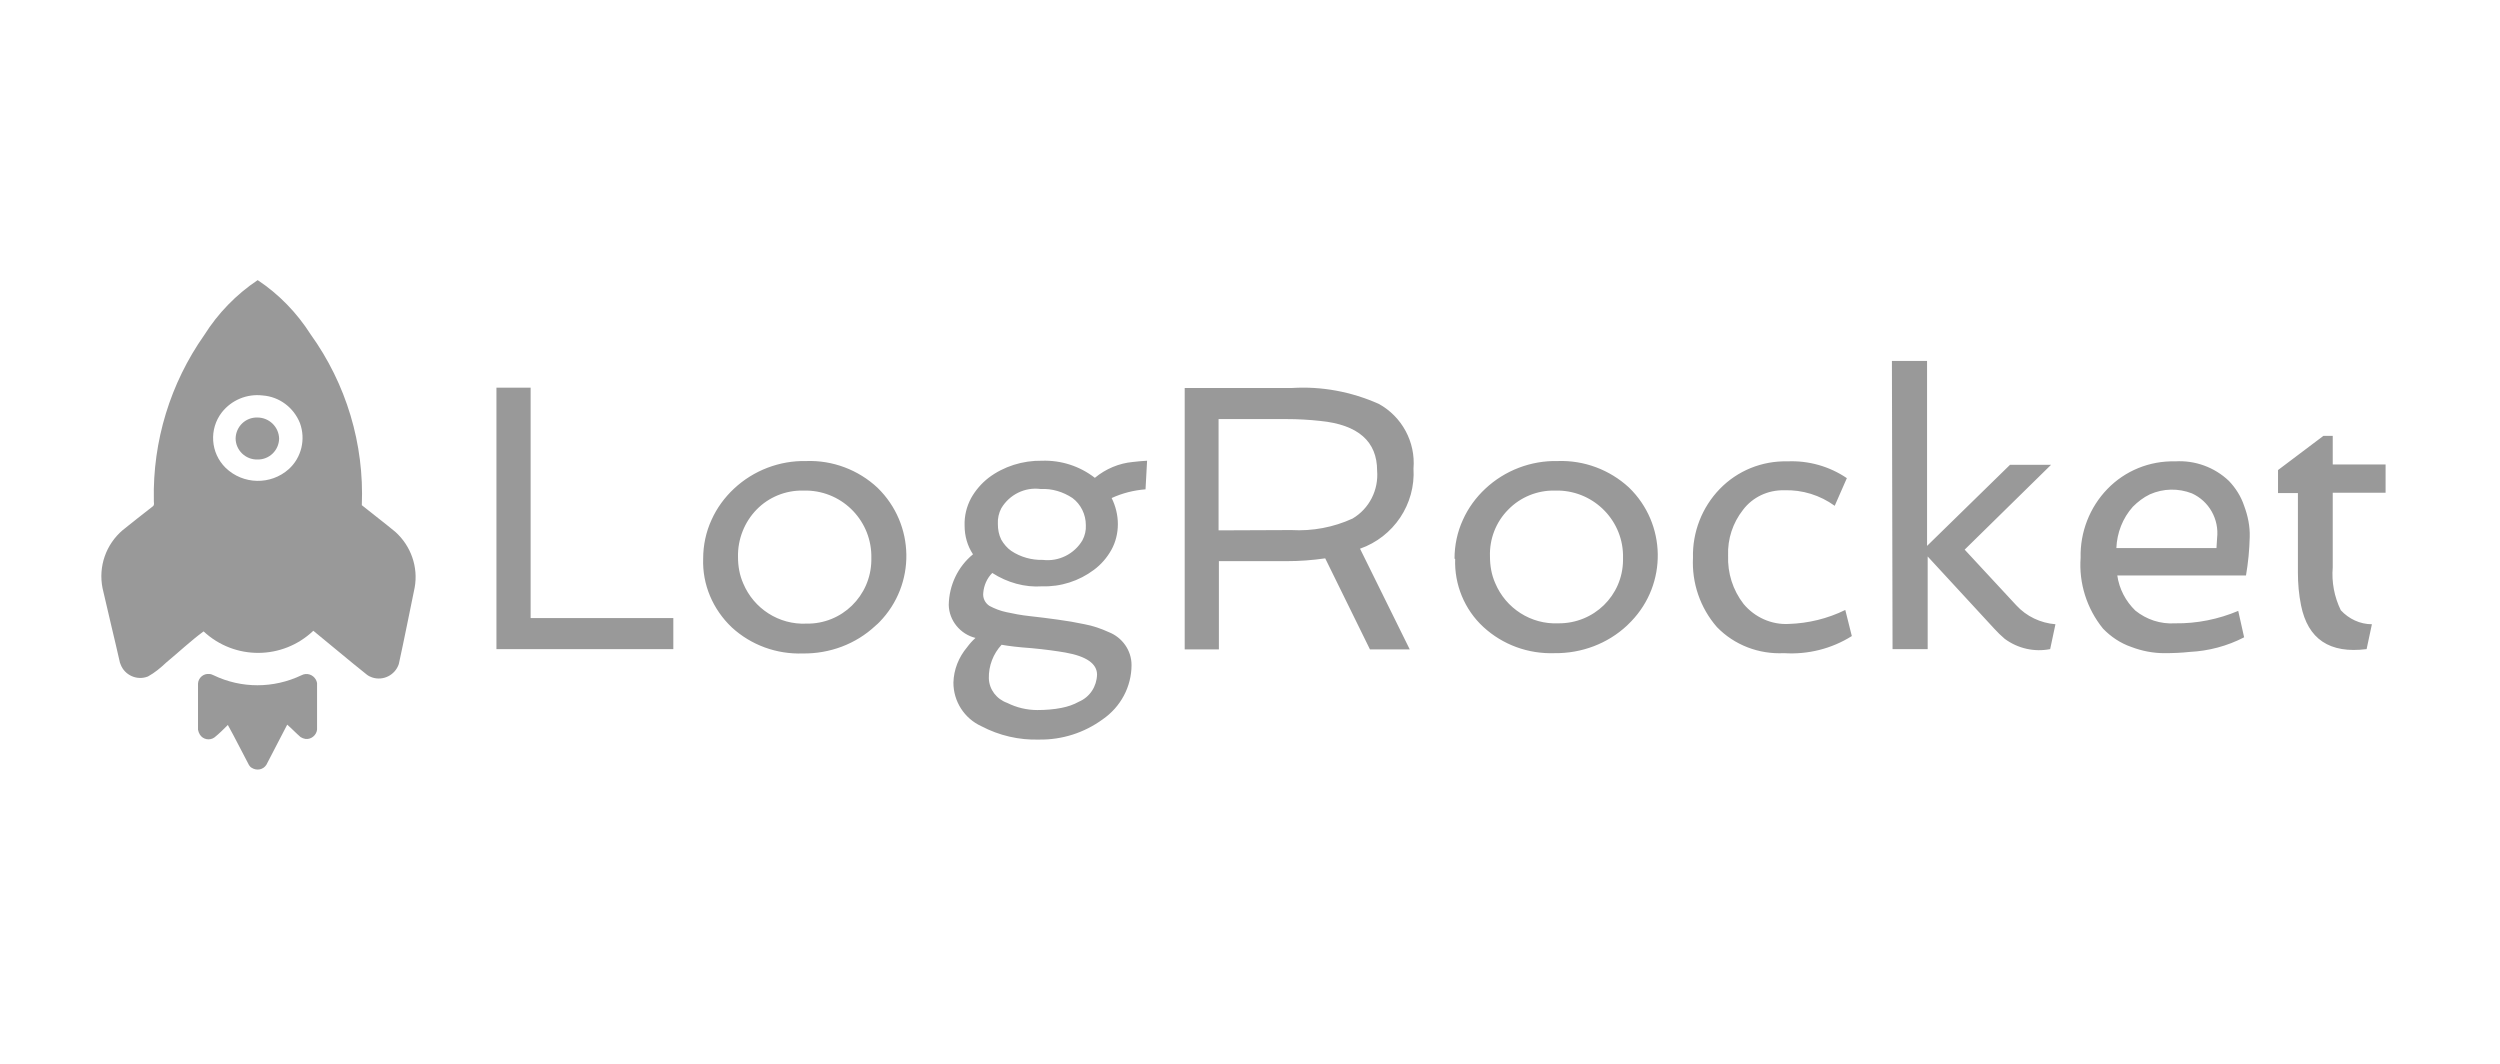
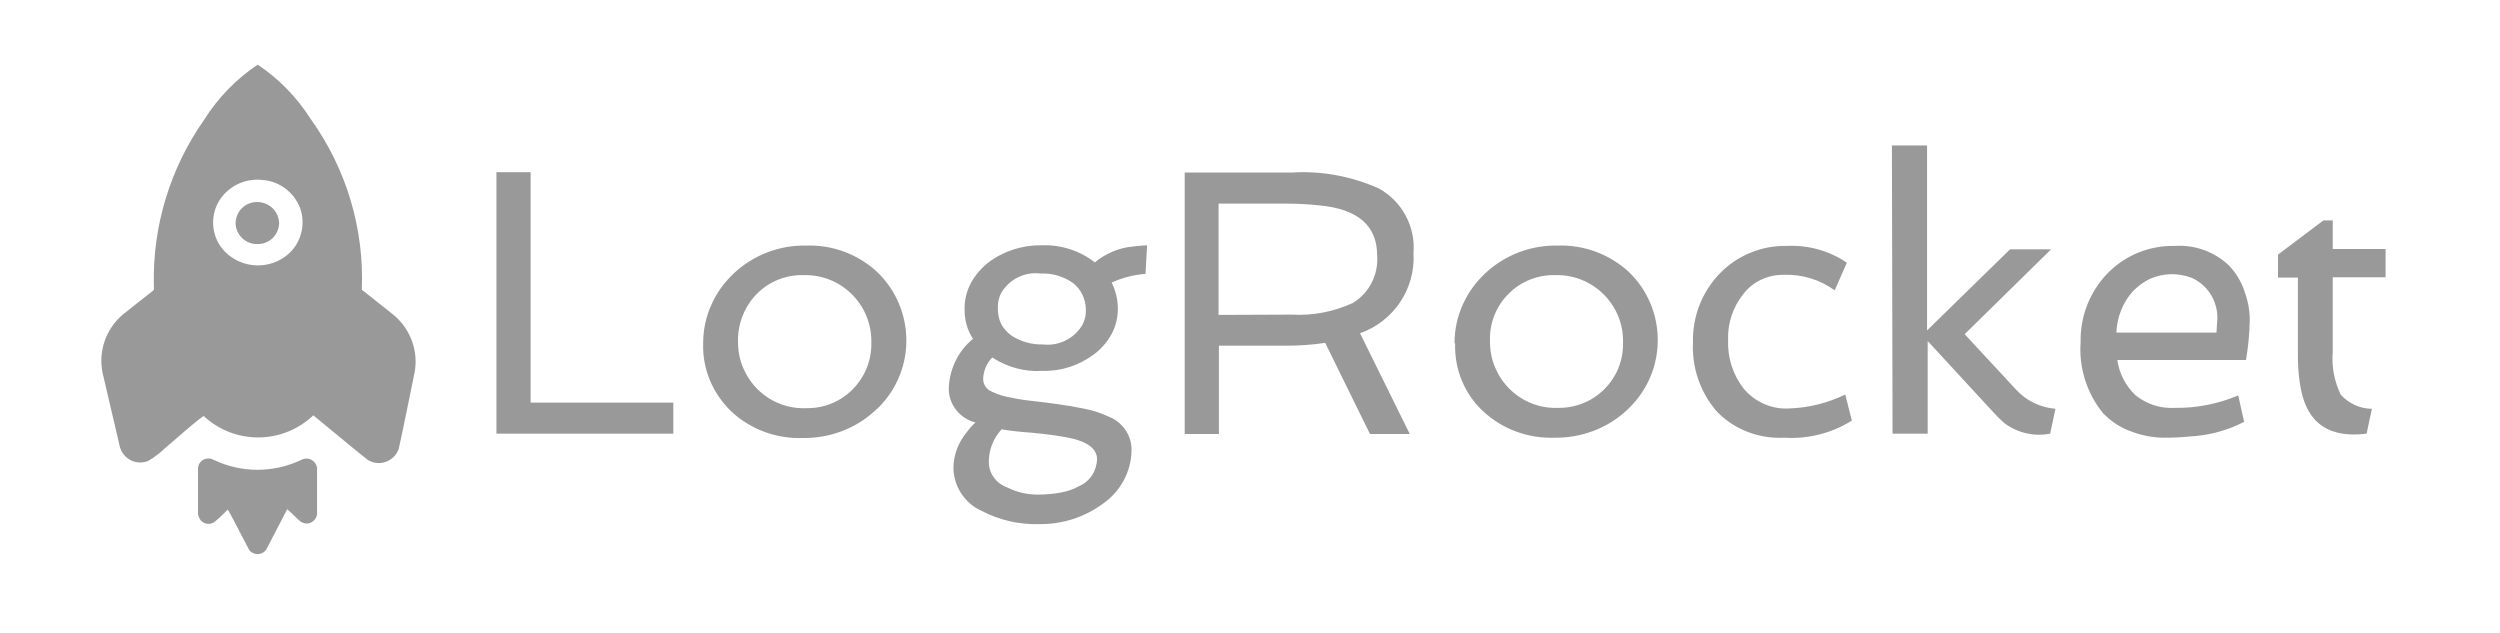
- <svg xmlns="http://www.w3.org/2000/svg" width="188" height="80" viewBox="0 0 158 40" fill="none">
+ <svg xmlns="http://www.w3.org/2000/svg" viewBox="0 0 158 40" fill="none">
  <path d="M12.906 7.564C13.77 6.189 14.93 4.99 16.285 4.087C17.621 4.971 18.761 6.149 19.625 7.505C21.885 10.649 23.024 14.44 22.867 18.311C23.574 18.881 24.301 19.431 24.989 20C25.971 20.885 26.443 22.221 26.207 23.517C25.873 25.128 25.558 26.739 25.205 28.35C24.969 29.058 24.203 29.431 23.515 29.195C23.397 29.156 23.279 29.097 23.181 29.018C22.042 28.115 20.942 27.172 19.802 26.248C17.857 28.095 14.831 28.115 12.867 26.287C12.061 26.877 11.295 27.604 10.509 28.252C10.155 28.586 9.782 28.901 9.35 29.136C8.662 29.411 7.876 29.058 7.621 28.37C7.601 28.331 7.601 28.291 7.582 28.272C7.228 26.7 6.835 25.128 6.481 23.556C6.206 22.181 6.698 20.786 7.759 19.883C8.368 19.391 8.996 18.9 9.625 18.409C9.802 18.311 9.704 18.114 9.723 17.977C9.645 14.264 10.764 10.609 12.906 7.564ZM14.026 12.436C13.201 13.497 13.299 15.01 14.262 15.953C15.362 17.014 17.11 17.053 18.25 16.032C19.055 15.305 19.331 14.146 18.957 13.124C18.564 12.142 17.66 11.454 16.6 11.376C15.598 11.258 14.635 11.67 14.026 12.436Z" fill="#999999" />
  <path d="M12.514 29.588C12.533 29.215 12.867 28.94 13.221 28.979C13.319 28.979 13.417 29.018 13.496 29.058C15.245 29.902 17.288 29.902 19.056 29.058C19.39 28.881 19.783 29.018 19.96 29.333C19.999 29.392 20.019 29.47 20.038 29.549C20.038 30.531 20.038 31.514 20.038 32.496C19.999 32.849 19.665 33.125 19.311 33.085C19.194 33.066 19.095 33.026 18.997 32.967C18.702 32.712 18.447 32.437 18.152 32.181C17.7 33.026 17.288 33.871 16.836 34.716C16.64 35.03 16.227 35.109 15.913 34.912C15.834 34.873 15.775 34.794 15.736 34.736C15.284 33.891 14.871 33.046 14.4 32.201C14.125 32.476 13.85 32.751 13.555 32.987C13.26 33.203 12.828 33.125 12.632 32.81C12.573 32.712 12.533 32.614 12.514 32.496C12.514 31.533 12.514 30.551 12.514 29.588Z" fill="#999999" />
  <path d="M16.266 15.423C17.012 15.442 17.622 14.853 17.641 14.106C17.622 13.36 17.012 12.77 16.266 12.77C15.519 12.751 14.91 13.34 14.891 14.087C14.891 14.833 15.519 15.442 16.266 15.423Z" fill="#999999" />
  <path d="M31.375 10.884H33.536V25.443H42.554V27.407H31.375V10.884ZM44.44 21.69C44.44 20.845 44.617 20 44.971 19.234C45.305 18.488 45.796 17.82 46.385 17.27C47.623 16.11 49.273 15.482 50.963 15.521C52.613 15.462 54.244 16.071 55.462 17.211C57.839 19.529 57.898 23.321 55.58 25.698C55.501 25.777 55.423 25.855 55.324 25.934C54.087 27.093 52.436 27.702 50.747 27.682C49.077 27.741 47.466 27.152 46.248 26.032C45.049 24.892 44.381 23.321 44.44 21.69ZM46.641 21.572C46.641 22.162 46.739 22.731 46.975 23.262C47.643 24.853 49.234 25.875 50.963 25.796C53.203 25.835 55.03 24.048 55.069 21.808C55.069 21.769 55.069 21.71 55.069 21.67C55.128 19.372 53.321 17.446 51.002 17.387C50.924 17.387 50.845 17.387 50.747 17.387C49.647 17.368 48.586 17.8 47.819 18.586C47.053 19.372 46.621 20.452 46.641 21.572ZM62.712 22.594C62.378 22.928 62.181 23.38 62.142 23.851C62.103 24.185 62.26 24.5 62.535 24.676C62.869 24.853 63.222 24.991 63.596 25.069C64.048 25.168 64.539 25.266 65.109 25.325C65.678 25.384 66.248 25.462 66.838 25.541C67.427 25.619 67.997 25.718 68.547 25.835C69.077 25.934 69.588 26.111 70.06 26.327C70.924 26.661 71.513 27.486 71.513 28.409C71.513 29.785 70.826 31.062 69.686 31.848C68.527 32.692 67.132 33.144 65.678 33.124C64.401 33.164 63.144 32.869 62.024 32.28C60.943 31.788 60.256 30.708 60.256 29.529C60.275 28.704 60.59 27.918 61.12 27.289C61.277 27.073 61.454 26.877 61.651 26.7C60.688 26.464 59.981 25.6 59.961 24.617C59.981 23.38 60.531 22.201 61.493 21.415C61.14 20.884 60.963 20.256 60.963 19.608C60.943 18.998 61.081 18.409 61.376 17.859C61.651 17.368 62.024 16.936 62.476 16.582C63.439 15.855 64.637 15.482 65.855 15.501C67.054 15.462 68.232 15.835 69.195 16.582C69.883 16.012 70.728 15.659 71.592 15.58C71.887 15.541 72.201 15.521 72.496 15.501L72.397 17.309C71.651 17.368 70.944 17.545 70.256 17.859C70.511 18.37 70.649 18.939 70.649 19.509C70.649 20.079 70.511 20.649 70.236 21.14C69.961 21.631 69.588 22.063 69.136 22.397C68.193 23.105 67.034 23.478 65.855 23.439C64.775 23.517 63.655 23.203 62.712 22.594ZM63.281 18.507C63.124 18.802 63.046 19.156 63.065 19.49C63.065 19.843 63.124 20.177 63.281 20.492C63.439 20.767 63.655 21.022 63.91 21.199C64.499 21.592 65.207 21.788 65.914 21.769C66.916 21.887 67.898 21.395 68.409 20.531C68.566 20.236 68.645 19.902 68.625 19.568C68.625 18.9 68.311 18.252 67.781 17.859C67.191 17.466 66.484 17.25 65.776 17.289C64.775 17.152 63.792 17.643 63.281 18.507ZM63.301 27.132C62.771 27.702 62.476 28.468 62.495 29.254C62.515 29.961 62.987 30.57 63.655 30.806C64.244 31.101 64.892 31.258 65.56 31.258C66.071 31.258 66.602 31.219 67.093 31.12C67.486 31.042 67.84 30.924 68.193 30.728C68.881 30.433 69.313 29.765 69.333 29.018C69.333 28.331 68.665 27.859 67.329 27.623C66.759 27.525 66.052 27.427 65.207 27.348C64.362 27.289 63.733 27.211 63.301 27.132ZM89.333 15.992C89.471 18.252 88.076 20.315 85.954 21.061L89.097 27.427H86.582L83.753 21.67C82.948 21.788 82.142 21.847 81.337 21.847H77.034V27.427H74.873V10.904H81.651C83.537 10.786 85.404 11.14 87.133 11.906C88.606 12.711 89.471 14.322 89.333 15.992ZM81.612 19.883C82.948 19.961 84.284 19.706 85.482 19.156C86.543 18.527 87.133 17.348 87.034 16.13C87.034 14.283 85.836 13.222 83.439 12.986C82.732 12.908 82.024 12.869 81.297 12.869H77.014V19.902L81.612 19.883ZM91.926 21.69C91.926 20.845 92.103 20 92.457 19.234C92.791 18.488 93.282 17.82 93.871 17.27C95.109 16.11 96.76 15.482 98.449 15.521C100.119 15.462 101.73 16.071 102.948 17.191C105.326 19.49 105.384 23.282 103.086 25.659C103.007 25.737 102.909 25.835 102.83 25.914C101.593 27.073 99.942 27.682 98.253 27.663C96.583 27.722 94.972 27.132 93.754 26.012C92.555 24.912 91.907 23.321 91.966 21.71L91.926 21.69ZM94.166 21.552C94.166 22.142 94.264 22.712 94.5 23.242C95.168 24.834 96.76 25.855 98.489 25.777C100.728 25.796 102.555 24.028 102.575 21.788C102.575 21.749 102.575 21.69 102.575 21.651C102.634 19.352 100.807 17.446 98.508 17.387C98.43 17.387 98.331 17.387 98.253 17.387C97.153 17.368 96.092 17.8 95.325 18.586C94.54 19.372 94.127 20.452 94.166 21.552ZM116.622 24.932L117.035 26.582C115.758 27.388 114.245 27.761 112.752 27.663C111.161 27.741 109.609 27.152 108.508 26.012C107.447 24.794 106.917 23.223 106.996 21.631C106.956 20.02 107.565 18.448 108.685 17.289C109.805 16.13 111.357 15.501 112.968 15.541C114.304 15.482 115.62 15.855 116.721 16.602L115.954 18.35C115.031 17.682 113.911 17.328 112.752 17.368C111.73 17.348 110.768 17.8 110.159 18.605C109.51 19.431 109.176 20.452 109.216 21.494C109.176 22.594 109.51 23.674 110.198 24.558C110.905 25.403 111.966 25.875 113.047 25.816C114.285 25.777 115.503 25.482 116.622 24.932ZM119.569 9.195H121.79V20.884L127.035 15.757H129.629L124.167 21.12L127.428 24.637C128.077 25.344 128.961 25.757 129.904 25.835L129.57 27.407C128.568 27.604 127.526 27.368 126.701 26.759C126.466 26.562 126.249 26.346 126.033 26.111L121.829 21.552V27.407H119.609L119.569 9.195ZM140.867 16.778C141.299 17.23 141.633 17.761 141.829 18.35C142.065 18.979 142.203 19.647 142.183 20.315C142.163 21.14 142.085 21.945 141.947 22.751H133.813C133.931 23.596 134.344 24.382 134.953 24.971C135.66 25.541 136.544 25.835 137.468 25.777C138.843 25.796 140.199 25.521 141.456 24.991L141.829 26.661C140.768 27.211 139.59 27.525 138.391 27.584C137.861 27.643 137.311 27.663 136.78 27.663C136.073 27.663 135.366 27.525 134.698 27.27C134.01 27.034 133.401 26.621 132.91 26.111C131.888 24.853 131.377 23.242 131.495 21.631C131.456 20.02 132.065 18.448 133.185 17.289C134.305 16.13 135.857 15.501 137.468 15.541C138.725 15.462 139.963 15.914 140.867 16.778ZM140.081 21.022L140.12 20.393C140.258 19.195 139.609 18.055 138.529 17.564C137.664 17.23 136.721 17.25 135.876 17.623C135.464 17.82 135.11 18.095 134.796 18.409C134.147 19.136 133.794 20.059 133.754 21.022H140.081ZM145.228 17.545H143.971V16.091L146.839 13.93H147.429V15.737H150.769V17.525H147.429V22.24C147.35 23.164 147.527 24.107 147.939 24.951C148.45 25.502 149.158 25.835 149.904 25.835L149.57 27.407C147.232 27.702 145.857 26.779 145.425 24.637C145.287 23.949 145.228 23.262 145.228 22.574V17.545Z" fill="#999999" />
</svg>
